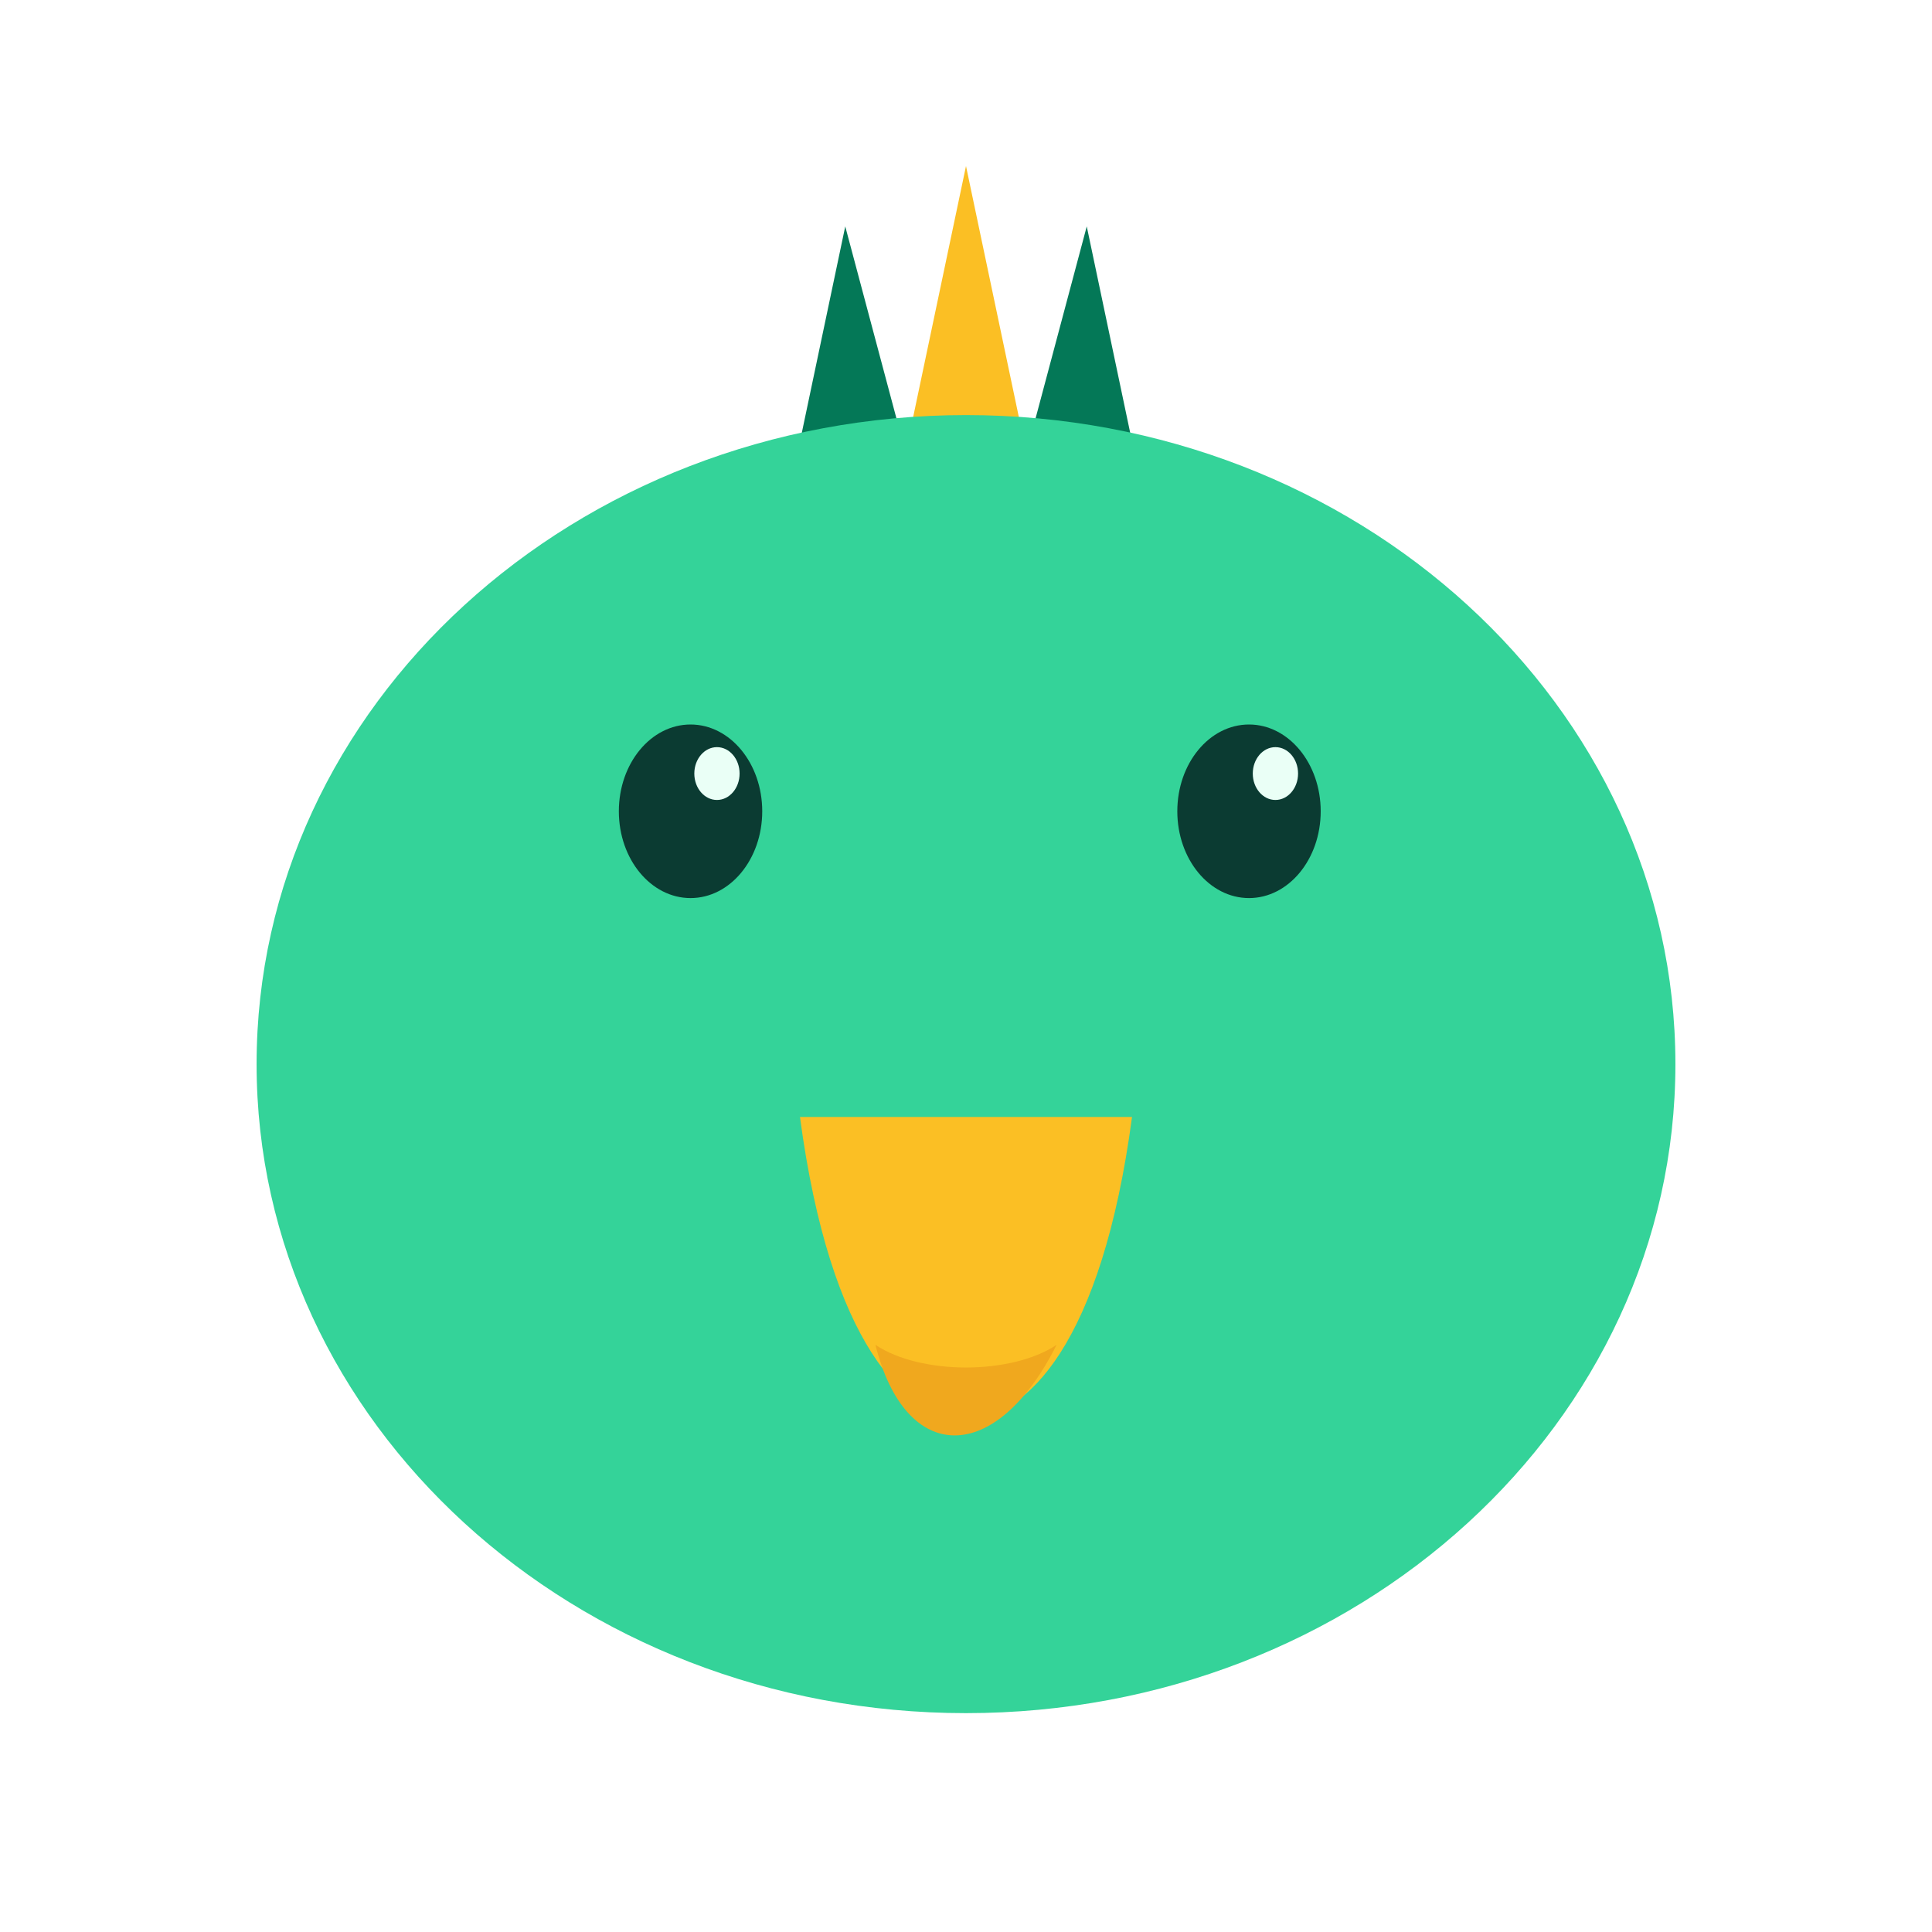
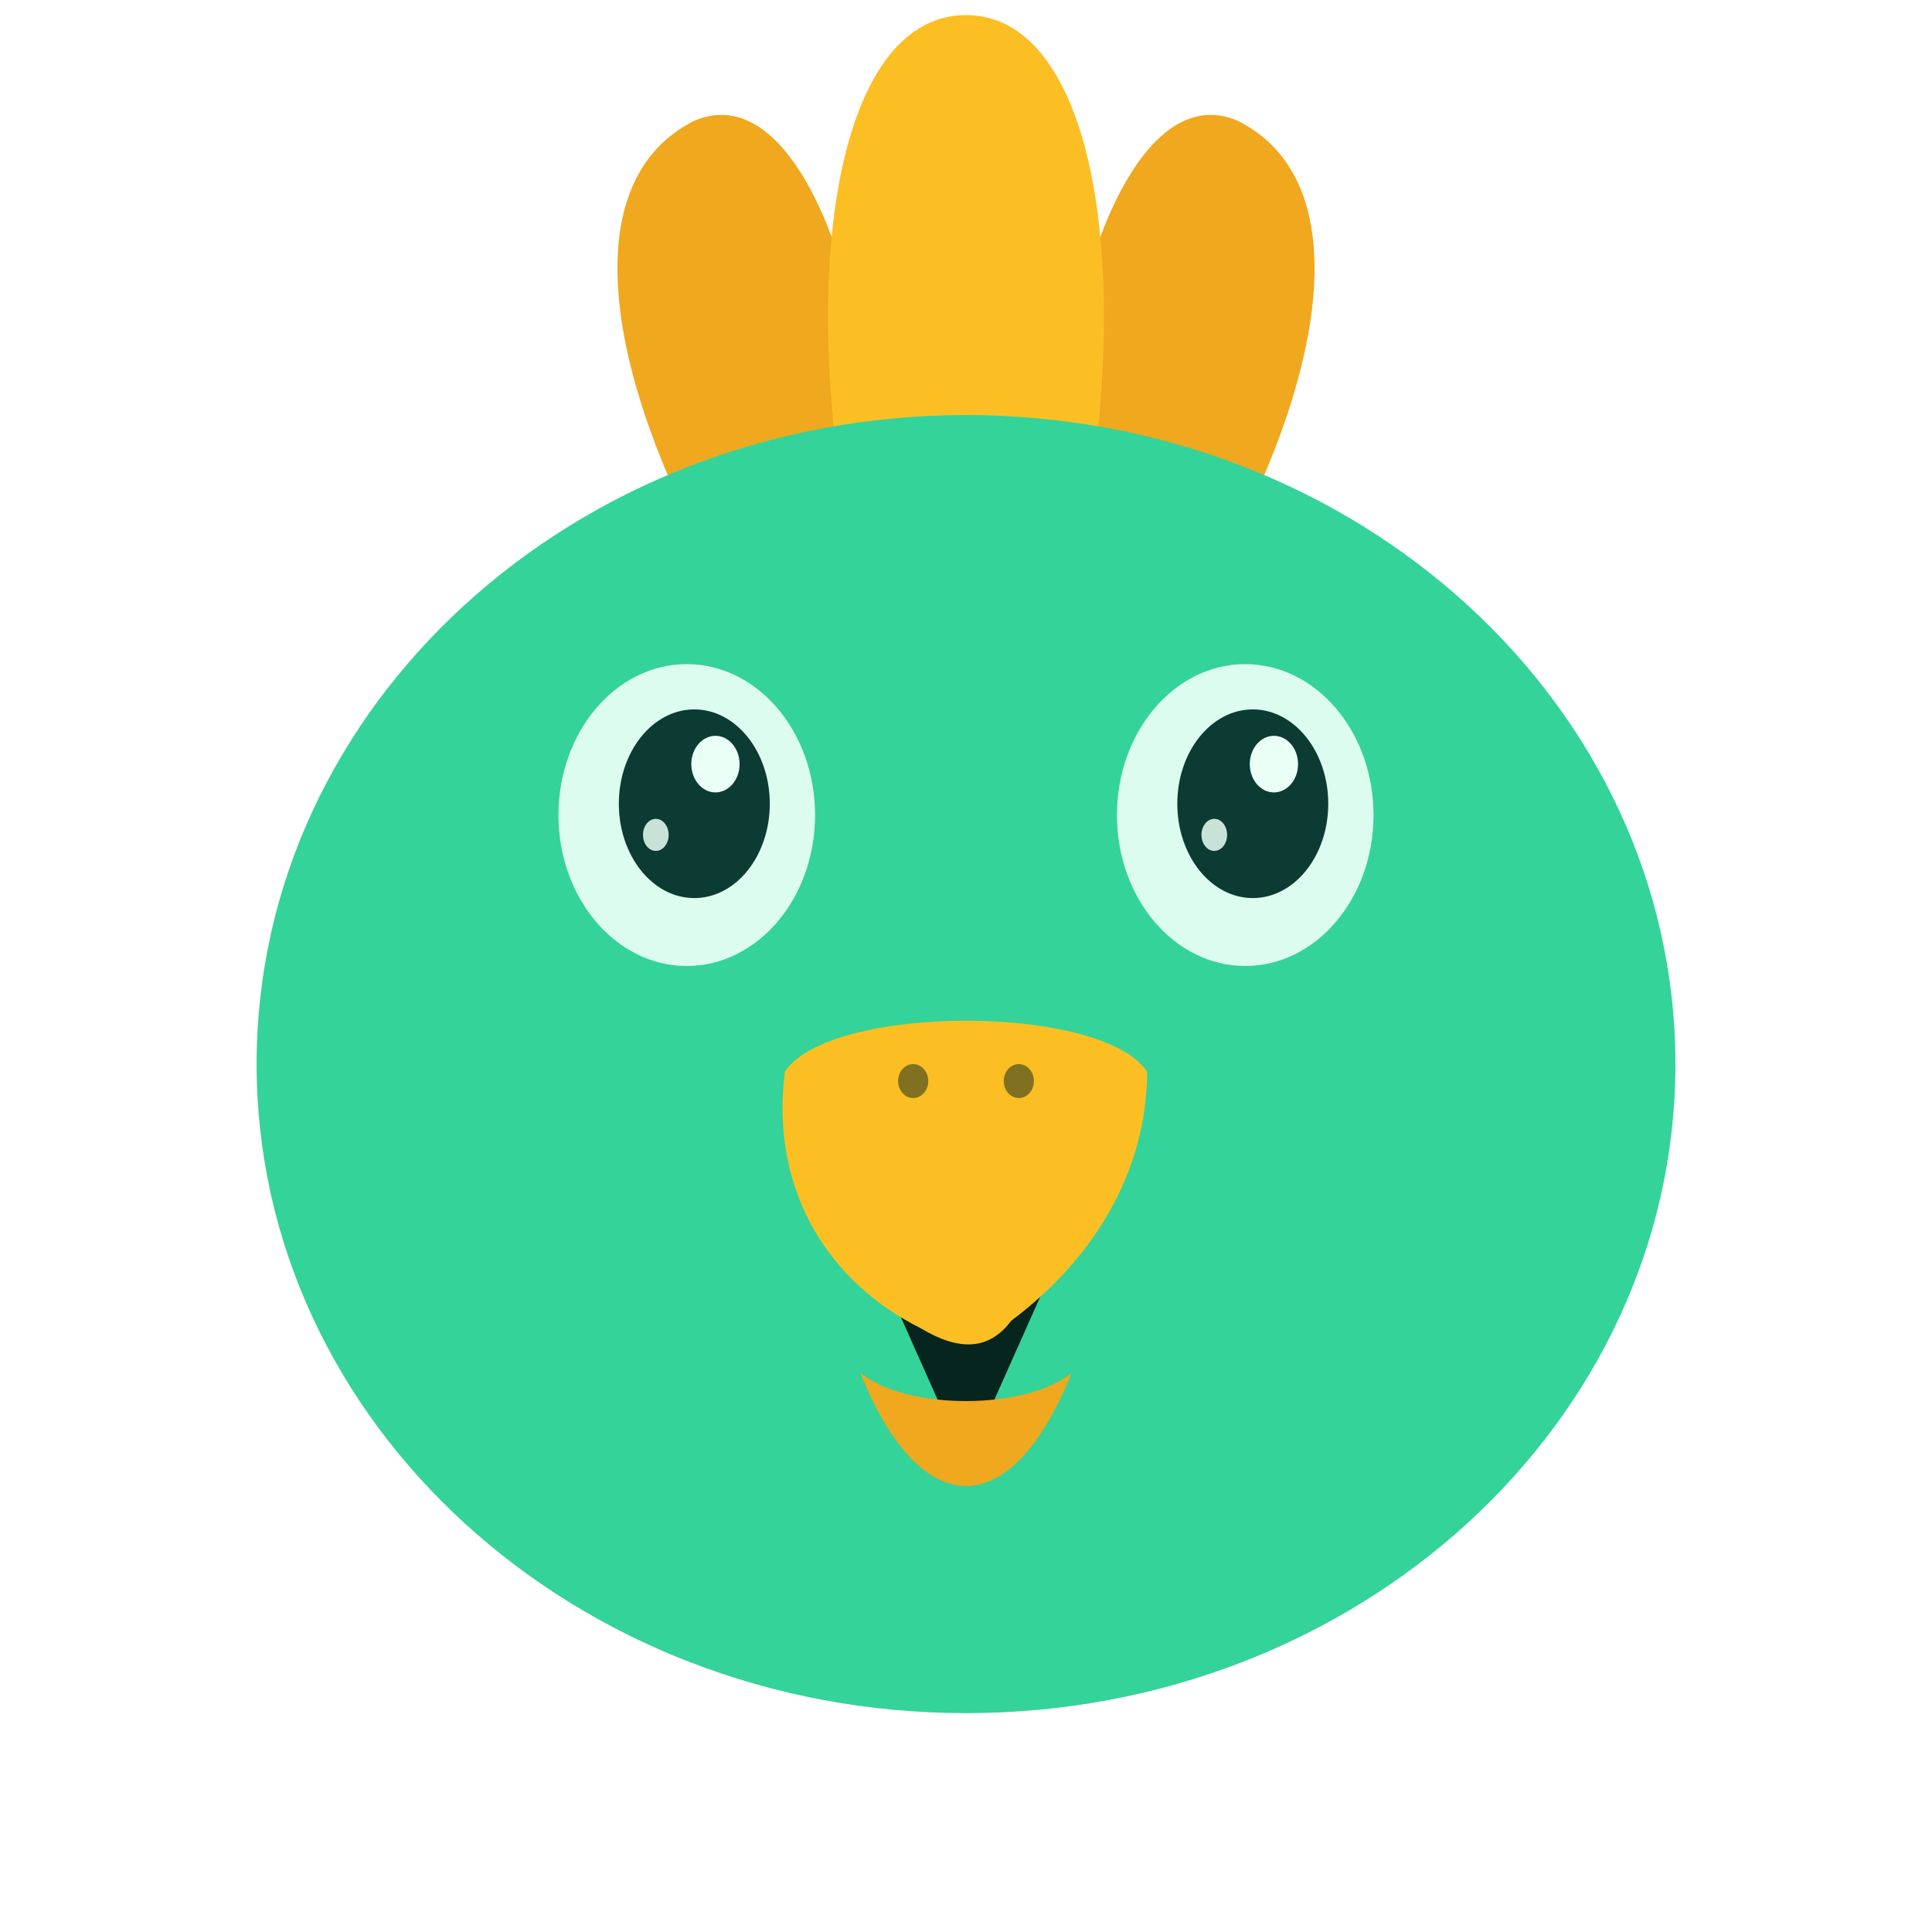
<svg xmlns="http://www.w3.org/2000/svg" viewBox="0 0 256 256" width="256" height="256" role="img" aria-hidden="true">
-   <polygon points="120,60 136,60 128,22" fill="#fbbf24" />
-   <polygon points="104,68 120,60 112,30" fill="#047857" />
-   <polygon points="136,60 152,68 144,30" fill="#047857" />
+   <path d="M96 78 C80 50 76 24 92 16 C106 10 116 40 116 66 C114 76 100 82 96 78 Z" fill="#f0a81e" />
+   <path d="M160 78 C176 50 180 24 164 16 C150 10 140 40 140 66 C142 76 156 82 160 78 Z" fill="#f0a81e" />
+   <path d="M112 68 C106 32 112 2 128 2 C144 2 150 32 144 68 C140 78 116 78 112 68 Z" fill="#fbbf24" />
  <ellipse cx="128" cy="141" rx="94" ry="86" fill="#34d399" />
-   <ellipse cx="91.5" cy="107.5" rx="9.5" ry="11.5" fill="#0b3b32" />
-   <ellipse cx="165.5" cy="107.5" rx="9.5" ry="11.5" fill="#0b3b32" />
-   <ellipse cx="95" cy="102.5" rx="3" ry="3.5" fill="#eafff6" />
-   <ellipse cx="169" cy="102.5" rx="3" ry="3.5" fill="#eafff6" />
-   <polygon points="114,150 142,150 128,183.6" fill="#06251f" />
-   <path d="M106 148 C110 178 120 188 128 188 C136 188 146 178 150 148 Z" fill="#fbbf24" />
-   <path d="M116 178.2 C122 182.2 134 182.2 140 178.2 C132 194.2 120 194.2 116 178.2 Z" fill="#f0a81e" />
+   <ellipse cx="91" cy="108" rx="17" ry="20" fill="#eafff6" fill-opacity="0.920" />
+   <ellipse cx="165" cy="108" rx="17" ry="20" fill="#eafff6" fill-opacity="0.920" />
+   <ellipse cx="92" cy="106.5" rx="10" ry="12.5" fill="#0b3b32" />
+   <ellipse cx="166" cy="106.5" rx="10" ry="12.5" fill="#0b3b32" />
+   <ellipse cx="94.8" cy="101.25" rx="3.2" ry="3.75" fill="#eafff6" />
+   <ellipse cx="86.9" cy="110.625" rx="1.7" ry="2.125" fill="#eafff6" fill-opacity="0.850" />
+   <ellipse cx="168.8" cy="101.25" rx="3.2" ry="3.75" fill="#eafff6" />
+   <ellipse cx="160.9" cy="110.625" rx="1.7" ry="2.125" fill="#eafff6" fill-opacity="0.850" />
+   <polygon points="112,158 144,158 128,193.9" fill="#06251f" />
+   <path d="M104 142 C102 158 110 170 122 176 C127 179 131 179 134 175 C146 166 152 154 152 142 C146 133 110 133 104 142 Z" fill="#fbbf24" />
+   <path d="M114 181.9 C120 186.9 136 186.9 142 181.9 C134 201.9 122 201.9 114 181.9 Z" fill="#f0a81e" />
+   <ellipse cx="121" cy="143.25" rx="2" ry="2.25" fill="#06251f" fill-opacity="0.500" />
+   <ellipse cx="135" cy="143.25" rx="2" ry="2.25" fill="#06251f" fill-opacity="0.500" />
</svg>
